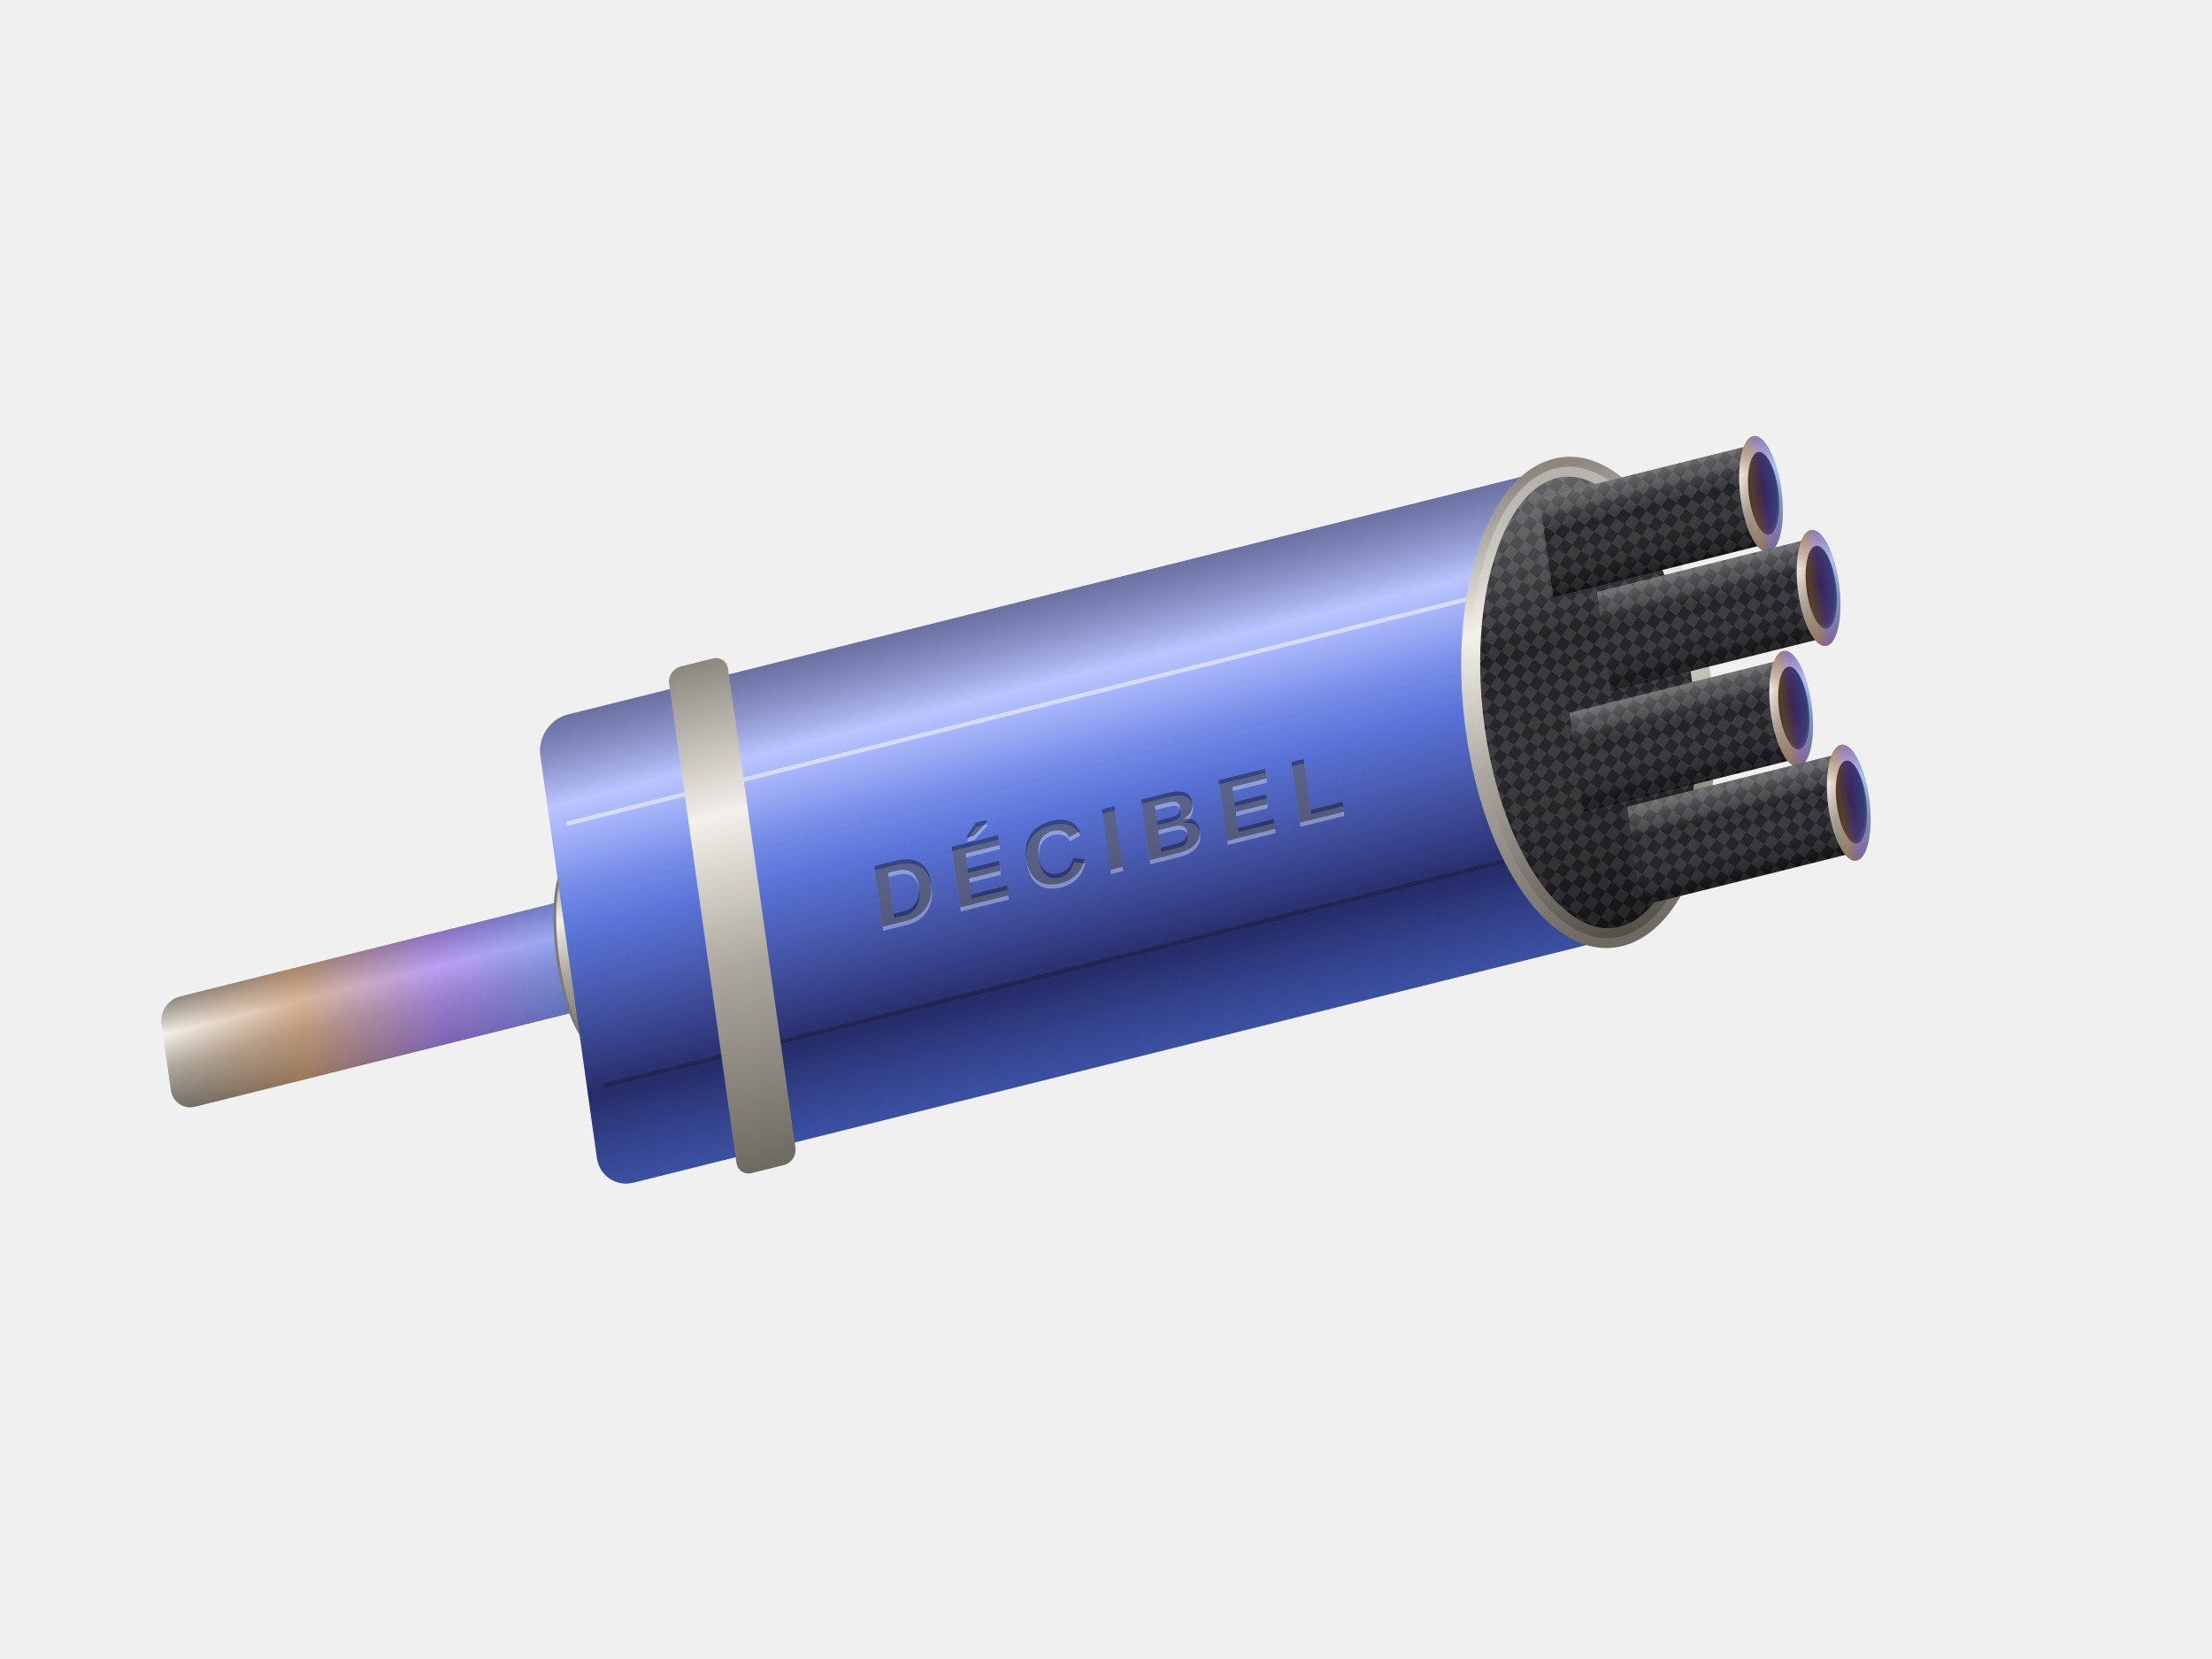
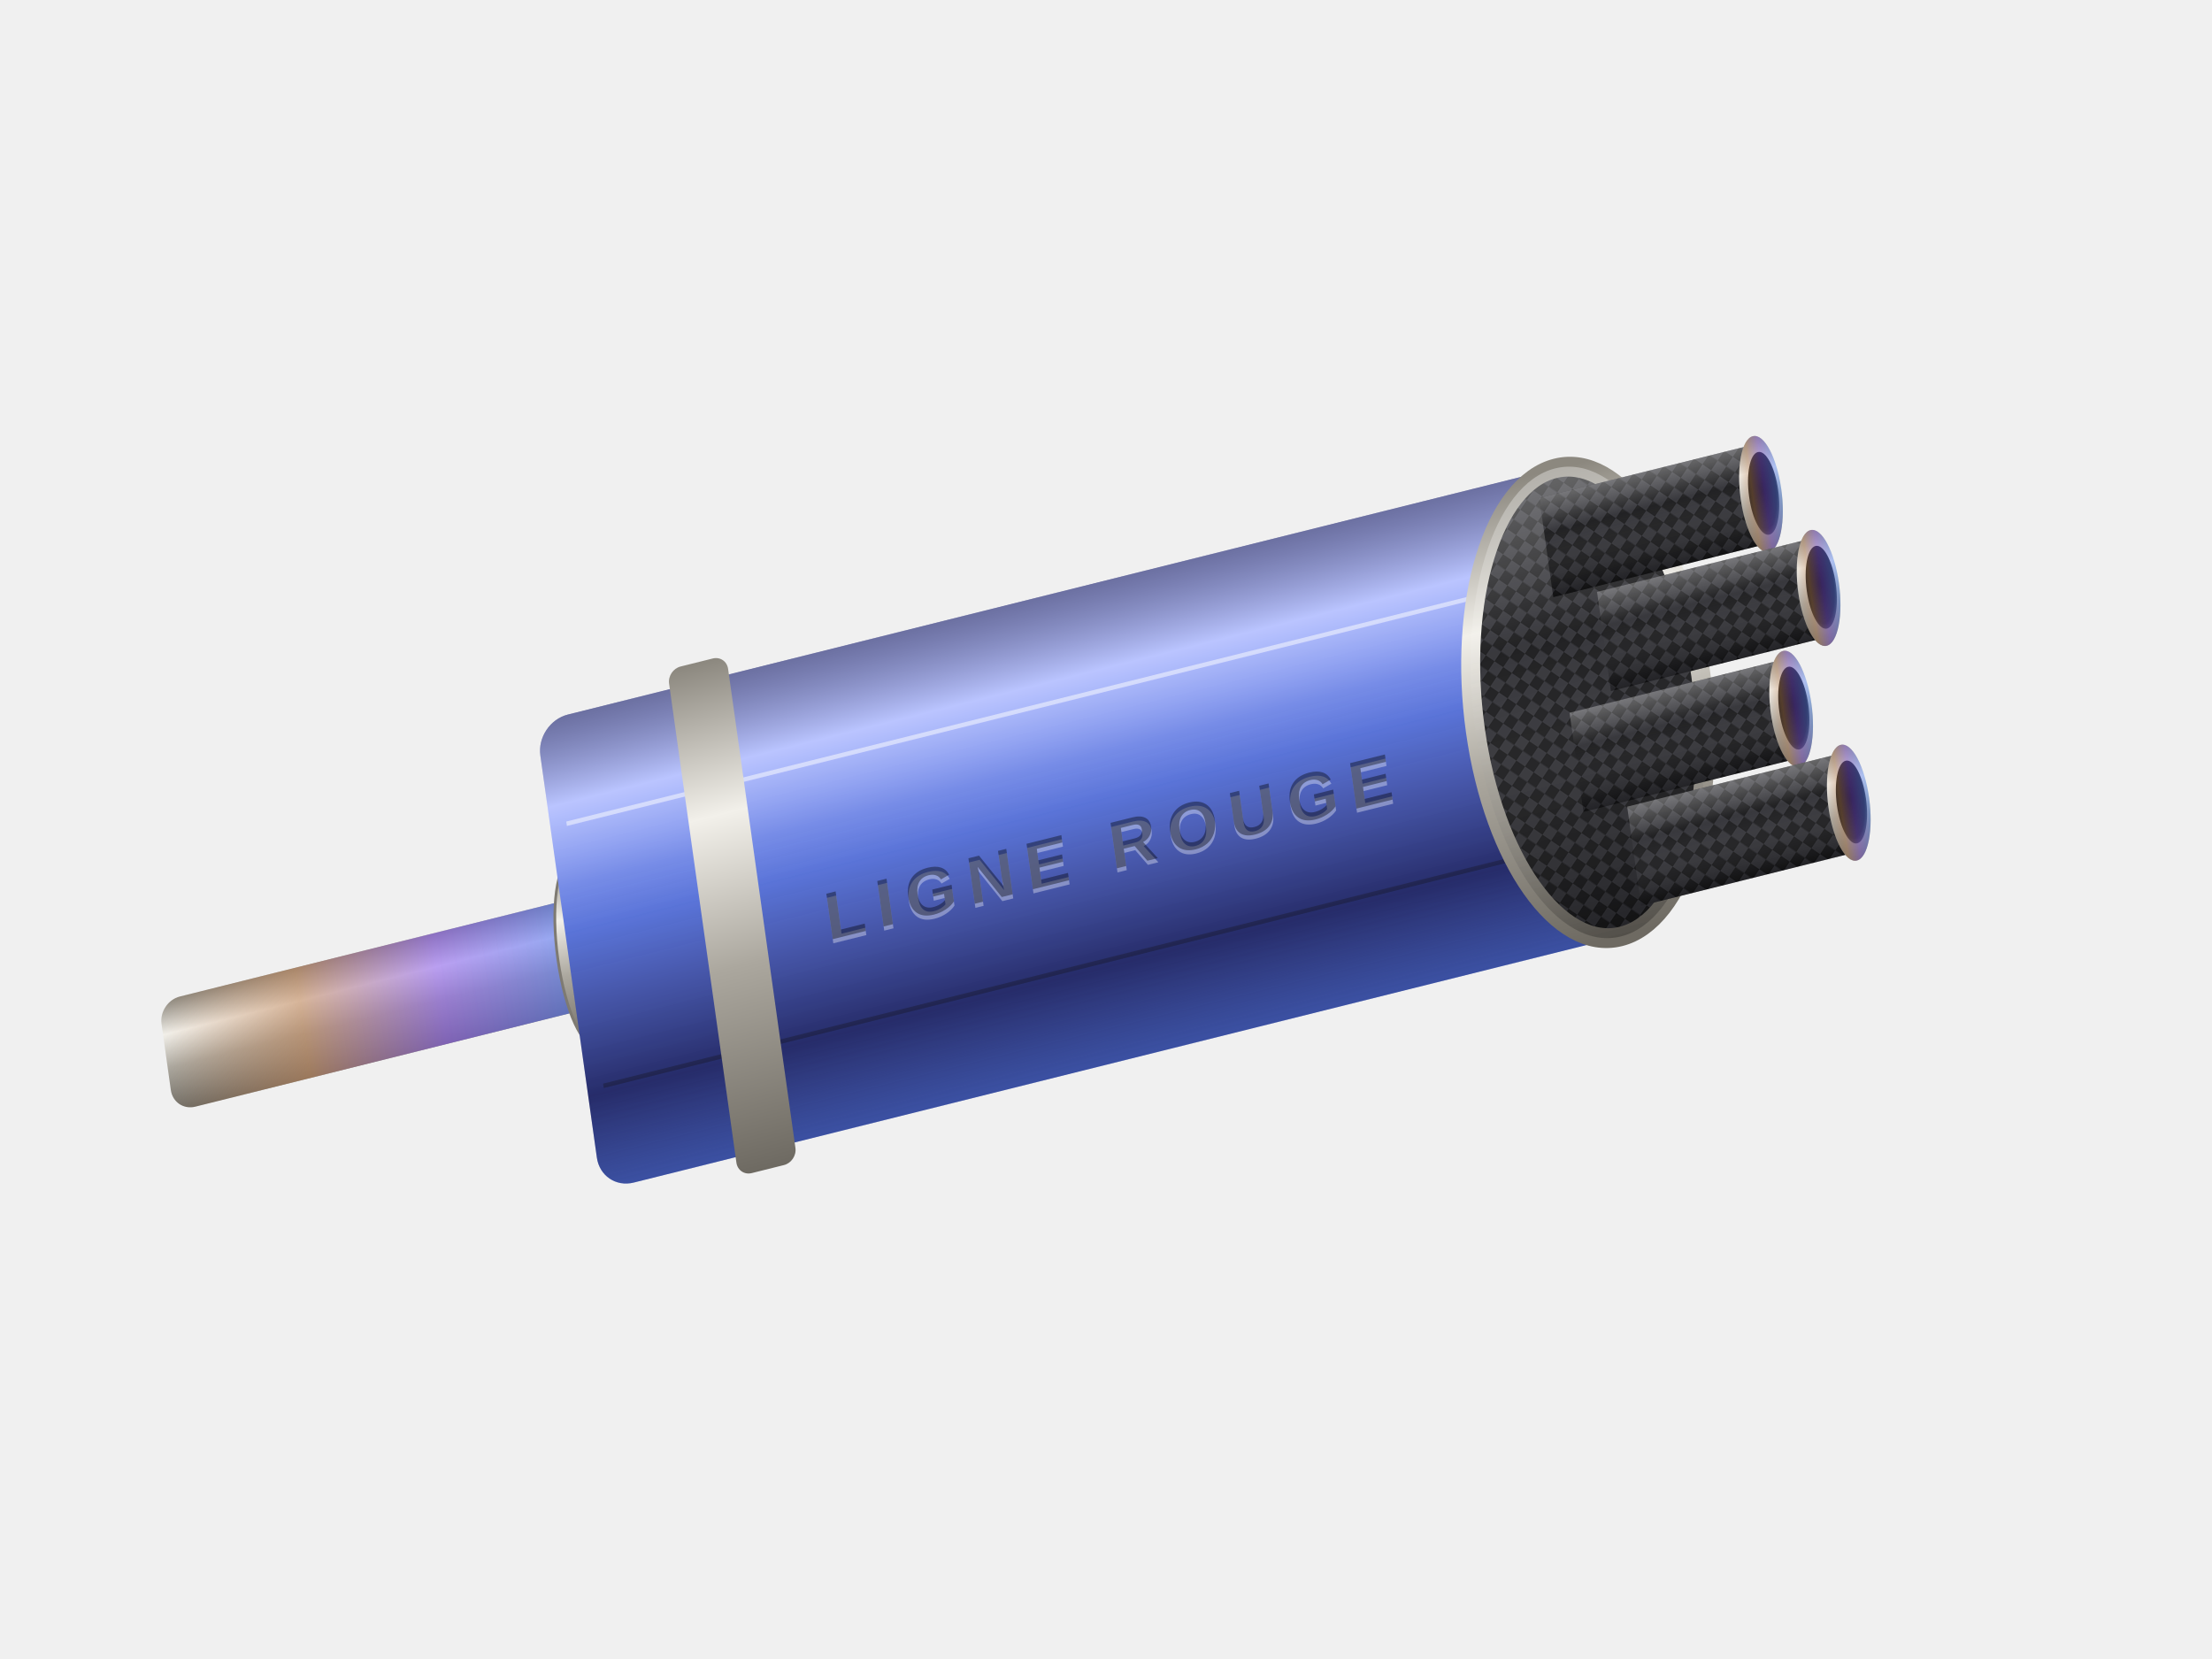
<svg xmlns="http://www.w3.org/2000/svg" viewBox="0 0 800 600" width="800" height="600">
  <defs>
    <radialGradient id="bg" cx="50%" cy="42%" r="75%">
      <stop offset="0" stop-color="#FBFAF7" />
      <stop offset="1" stop-color="#E7E2DA" />
    </radialGradient>
    <linearGradient id="metal" x1="0" y1="0" x2="0" y2="1">
      <stop offset="0" stop-color="#1D2470" />
      <stop offset="0.18" stop-color="#A9B6FF" />
      <stop offset="0.45" stop-color="#4F6BD8" />
      <stop offset="0.8" stop-color="#1D2470" />
      <stop offset="1" stop-color="#4F6BD8" />
    </linearGradient>
    <linearGradient id="ti" x1="0" y1="0" x2="0" y2="1">
      <stop offset="0" stop-color="#8C887F" />
      <stop offset="0.3" stop-color="#F2F0EA" />
      <stop offset="0.6" stop-color="#ABA79E" />
      <stop offset="1" stop-color="#6E6A62" />
    </linearGradient>
    <linearGradient id="heat" x1="0" y1="0" x2="1" y2="0">
      <stop offset="0" stop-color="#C08457" stop-opacity="0" />
      <stop offset="0.3" stop-color="#C08457" stop-opacity="0.55" />
      <stop offset="0.6" stop-color="#8B5CF6" stop-opacity="0.55" />
      <stop offset="1" stop-color="#3B82F6" stop-opacity="0.6" />
    </linearGradient>
    <linearGradient id="gloss" x1="0" y1="0" x2="0" y2="1">
      <stop offset="0" stop-color="#fff" stop-opacity="0.35" />
      <stop offset="0.35" stop-color="#fff" stop-opacity="0.05" />
      <stop offset="1" stop-color="#000" stop-opacity="0.25" />
    </linearGradient>
    <pattern id="carbon" width="8" height="8" patternUnits="userSpaceOnUse" patternTransform="rotate(45)">
      <rect width="8" height="8" fill="#161618" />
      <rect width="4" height="4" fill="#2E2E33" />
      <rect x="4" y="4" width="4" height="4" fill="#2E2E33" />
    </pattern>
    <radialGradient id="shadow" cx="50%" cy="50%" r="50%">
      <stop offset="0" stop-color="#000" stop-opacity="0.28" />
      <stop offset="1" stop-color="#000" stop-opacity="0" />
    </radialGradient>
    <radialGradient id="bore" cx="45%" cy="45%" r="60%">
      <stop offset="0" stop-color="#000" />
      <stop offset="0.8" stop-color="#1a1a1a" />
      <stop offset="1" stop-color="#444" />
    </radialGradient>
  </defs>
  <g transform="translate(390 300) rotate(-14) skewX(-6)">
    <g transform="translate(0 0)">
      <rect x="-340" y="-20" width="170" height="40" rx="8" fill="url(#ti)" />
      <rect x="-340" y="-20" width="170" height="40" rx="8" fill="url(#heat)" />
      <ellipse cx="-184" cy="0" rx="10" ry="34" fill="url(#ti)" stroke="#7e7a72" />
      <rect x="-190" y="-85" width="380" height="170" rx="12" fill="url(#metal)" />
      <rect x="-184" y="-47.6" width="368" height="1.6" fill="#fff" fill-opacity="0.5" />
      <rect x="-184" y="47.6" width="368" height="1.6" fill="#000" fill-opacity="0.3" />
      <rect x="-190" y="-85" width="380" height="170" rx="12" fill="url(#gloss)" />
      <rect x="-140" y="-92" width="22" height="184" rx="5" fill="url(#ti)" />
-       <g transform="translate(10 17) rotate(0)" font-family="Arial Black, Arial, sans-serif" font-weight="900" font-size="32" letter-spacing="5.76" text-anchor="middle">
-         <text y="1.5" fill="#fff" fill-opacity="0.35">DÉCIBEL</text>
-         <text fill="#000" fill-opacity="0.38">DÉCIBEL</text>
+       <g transform="translate(10 17) rotate(0)" font-family="Arial Black, Arial, sans-serif" font-weight="900" font-size="24" letter-spacing="4.32" text-anchor="middle">
+         <text y="1.5" fill="#fff" fill-opacity="0.35">LIGNE ROUGE</text>
+         <text fill="#000" fill-opacity="0.38">LIGNE ROUGE</text>
      </g>
      <ellipse cx="190" cy="0" rx="42" ry="85" fill="url(#carbon)" stroke="url(#ti)" stroke-width="7" />
      <ellipse cx="190" cy="0" rx="42" ry="85" fill="url(#gloss)" />
    </g>
    <rect x="182.8" y="-76" width="80" height="36" fill="url(#carbon)" />
    <rect x="182.8" y="-76" width="80" height="36" fill="url(#gloss)" />
    <ellipse cx="262.8" cy="-58" rx="7.56" ry="21" fill="url(#ti)" />
    <ellipse cx="263.8" cy="-58" rx="5.4" ry="15" fill="url(#bore)" />
    <ellipse cx="262.8" cy="-58" rx="7.56" ry="21" fill="url(#heat)" opacity="0.7" />
    <rect x="182.8" y="2" width="80" height="36" fill="url(#carbon)" />
    <rect x="182.8" y="2" width="80" height="36" fill="url(#gloss)" />
    <ellipse cx="262.8" cy="20" rx="7.56" ry="21" fill="url(#ti)" />
    <ellipse cx="263.8" cy="20" rx="5.4" ry="15" fill="url(#bore)" />
    <ellipse cx="262.8" cy="20" rx="7.56" ry="21" fill="url(#heat)" opacity="0.7" />
    <rect x="198.8" y="-38" width="80" height="36" fill="url(#carbon)" />
    <rect x="198.8" y="-38" width="80" height="36" fill="url(#gloss)" />
    <ellipse cx="278.8" cy="-20" rx="7.56" ry="21" fill="url(#ti)" />
    <ellipse cx="279.8" cy="-20" rx="5.4" ry="15" fill="url(#bore)" />
    <ellipse cx="278.8" cy="-20" rx="7.56" ry="21" fill="url(#heat)" opacity="0.7" />
    <rect x="198.8" y="40" width="80" height="36" fill="url(#carbon)" />
    <rect x="198.8" y="40" width="80" height="36" fill="url(#gloss)" />
    <ellipse cx="278.8" cy="58" rx="7.56" ry="21" fill="url(#ti)" />
    <ellipse cx="279.8" cy="58" rx="5.4" ry="15" fill="url(#bore)" />
    <ellipse cx="278.8" cy="58" rx="7.56" ry="21" fill="url(#heat)" opacity="0.7" />
  </g>
</svg>
